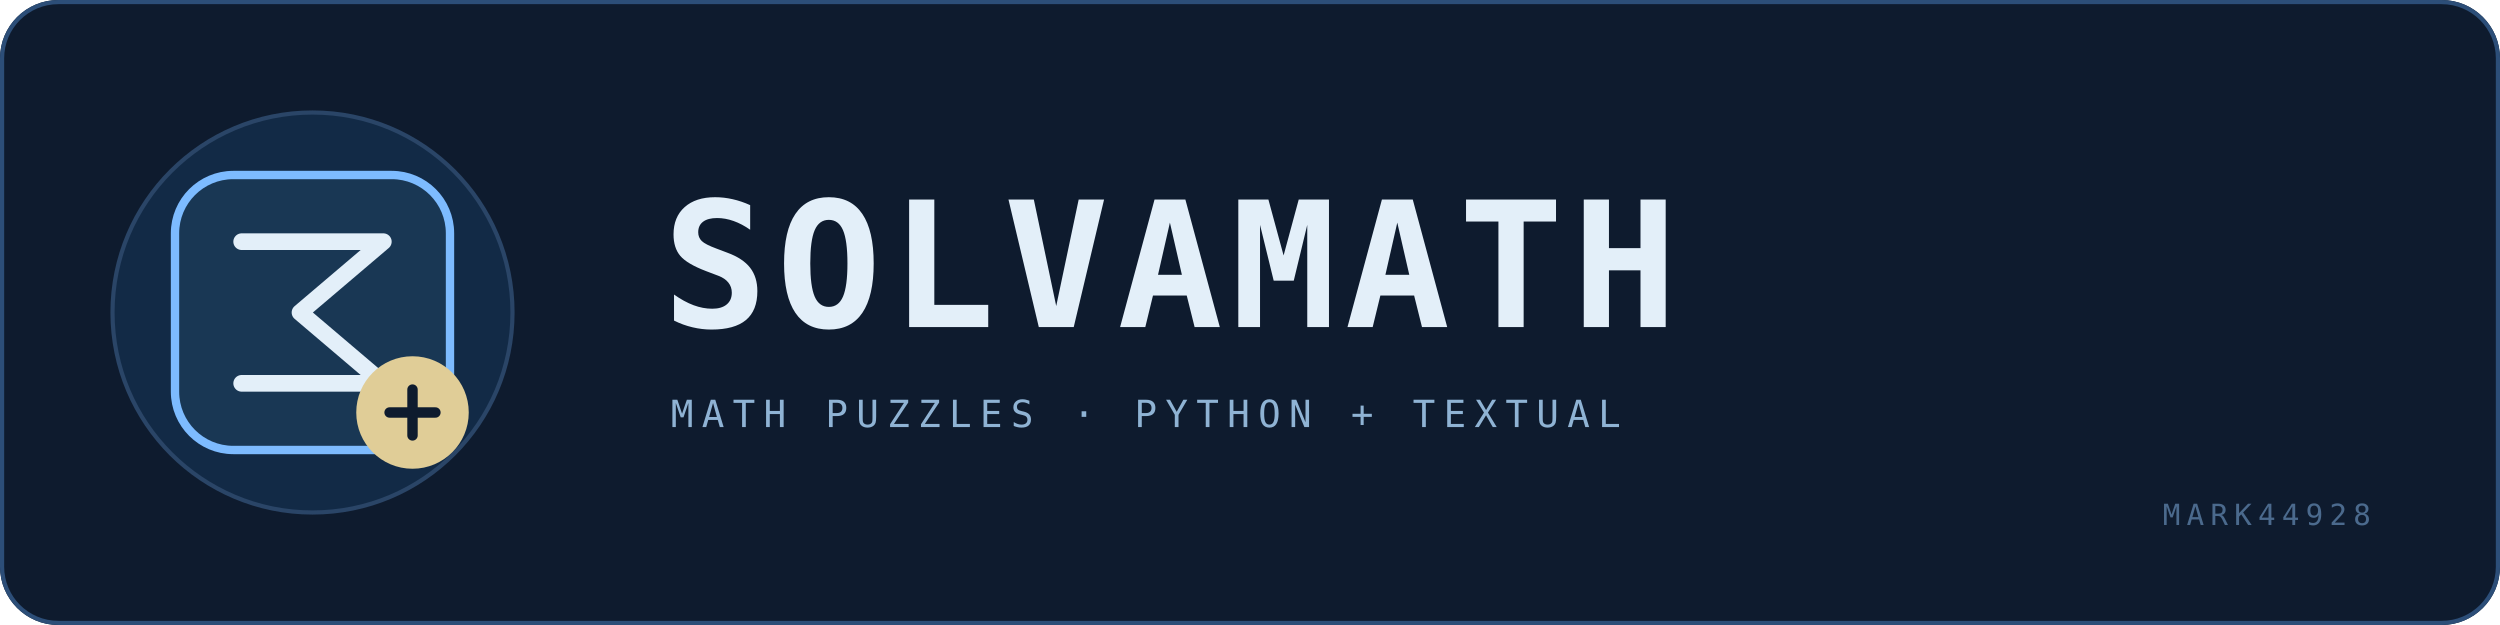
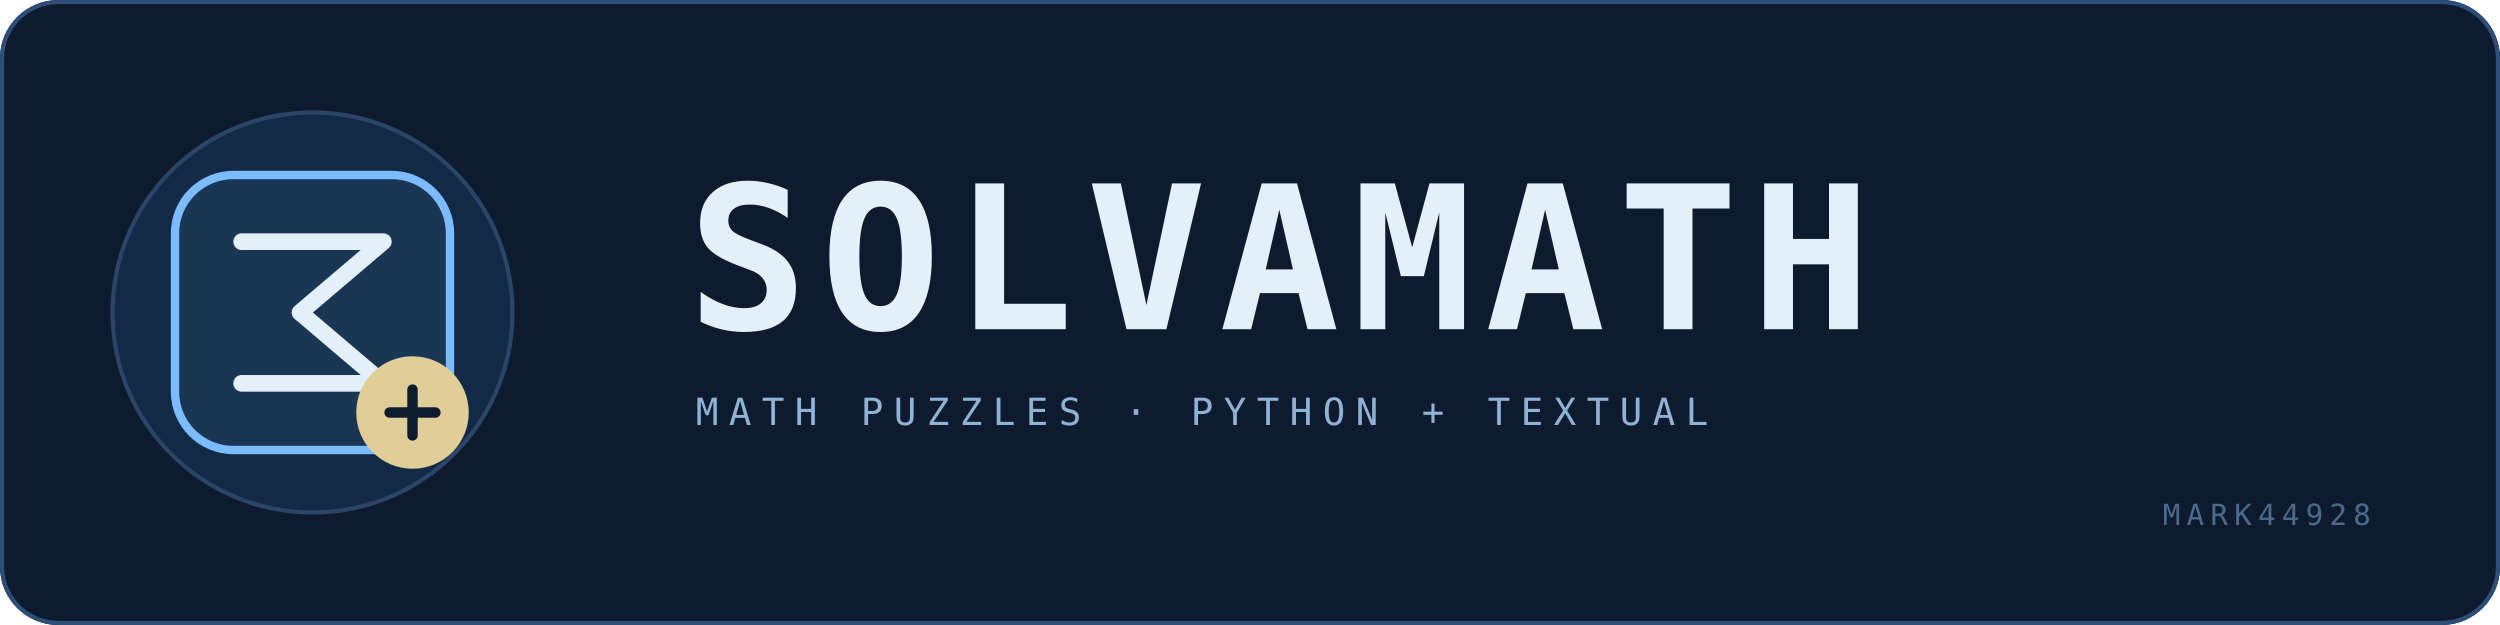
<svg xmlns="http://www.w3.org/2000/svg" viewBox="0 0 1200 300" role="img" aria-labelledby="t d">
  <rect width="1200" height="300" rx="28" fill="#0E1B2E" />
  <rect x="1" y="1" width="1198" height="298" rx="27" fill="none" stroke="#2C4E78" stroke-width="2" />
  <circle cx="150" cy="150" r="96" fill="#122A46" stroke="#2A4567" stroke-width="2" />
  <rect x="84" y="84" width="132" height="132" rx="28" fill="#193754" stroke="#7DBBFF" stroke-width="4" />
  <path d="M116 116h68l-40 34 40 34h-68" fill="none" stroke="#E3EFF9" stroke-width="8" stroke-linecap="round" stroke-linejoin="round" />
  <circle cx="198" cy="198" r="27" fill="#E0CD97" />
  <path d="M187 198h22M198 187v22" stroke="#0E1B2E" stroke-width="5" stroke-linecap="round" />
-   <text x="318" y="157" font-family="ui-monospace,SFMono-Regular,Menlo,Consolas,monospace" font-size="84" font-weight="800" letter-spacing="4" fill="#E3EFF9">SOLVAMATH</text>
-   <text x="322" y="205" font-family="ui-monospace,SFMono-Regular,Menlo,Consolas,monospace" font-size="18" letter-spacing="4" fill="#8FB3D4">MATH PUZZLES · PYTHON + TEXTUAL</text>
+   <text x="330" y="158" font-family="ui-monospace,SFMono-Regular,Menlo,Consolas,monospace" font-size="96" font-weight="800" letter-spacing="6" fill="#E3EFF9">SOLVAMATH</text>
+   <text x="334" y="204" font-family="ui-monospace,SFMono-Regular,Menlo,Consolas,monospace" font-size="18" letter-spacing="5" fill="#8FB3D4">MATH PUZZLES · PYTHON + TEXTUAL</text>
  <text x="1138" y="252" text-anchor="end" font-family="ui-monospace,monospace" font-size="14" letter-spacing="3" fill="#4B6A8D">MARK44928</text>
</svg>
